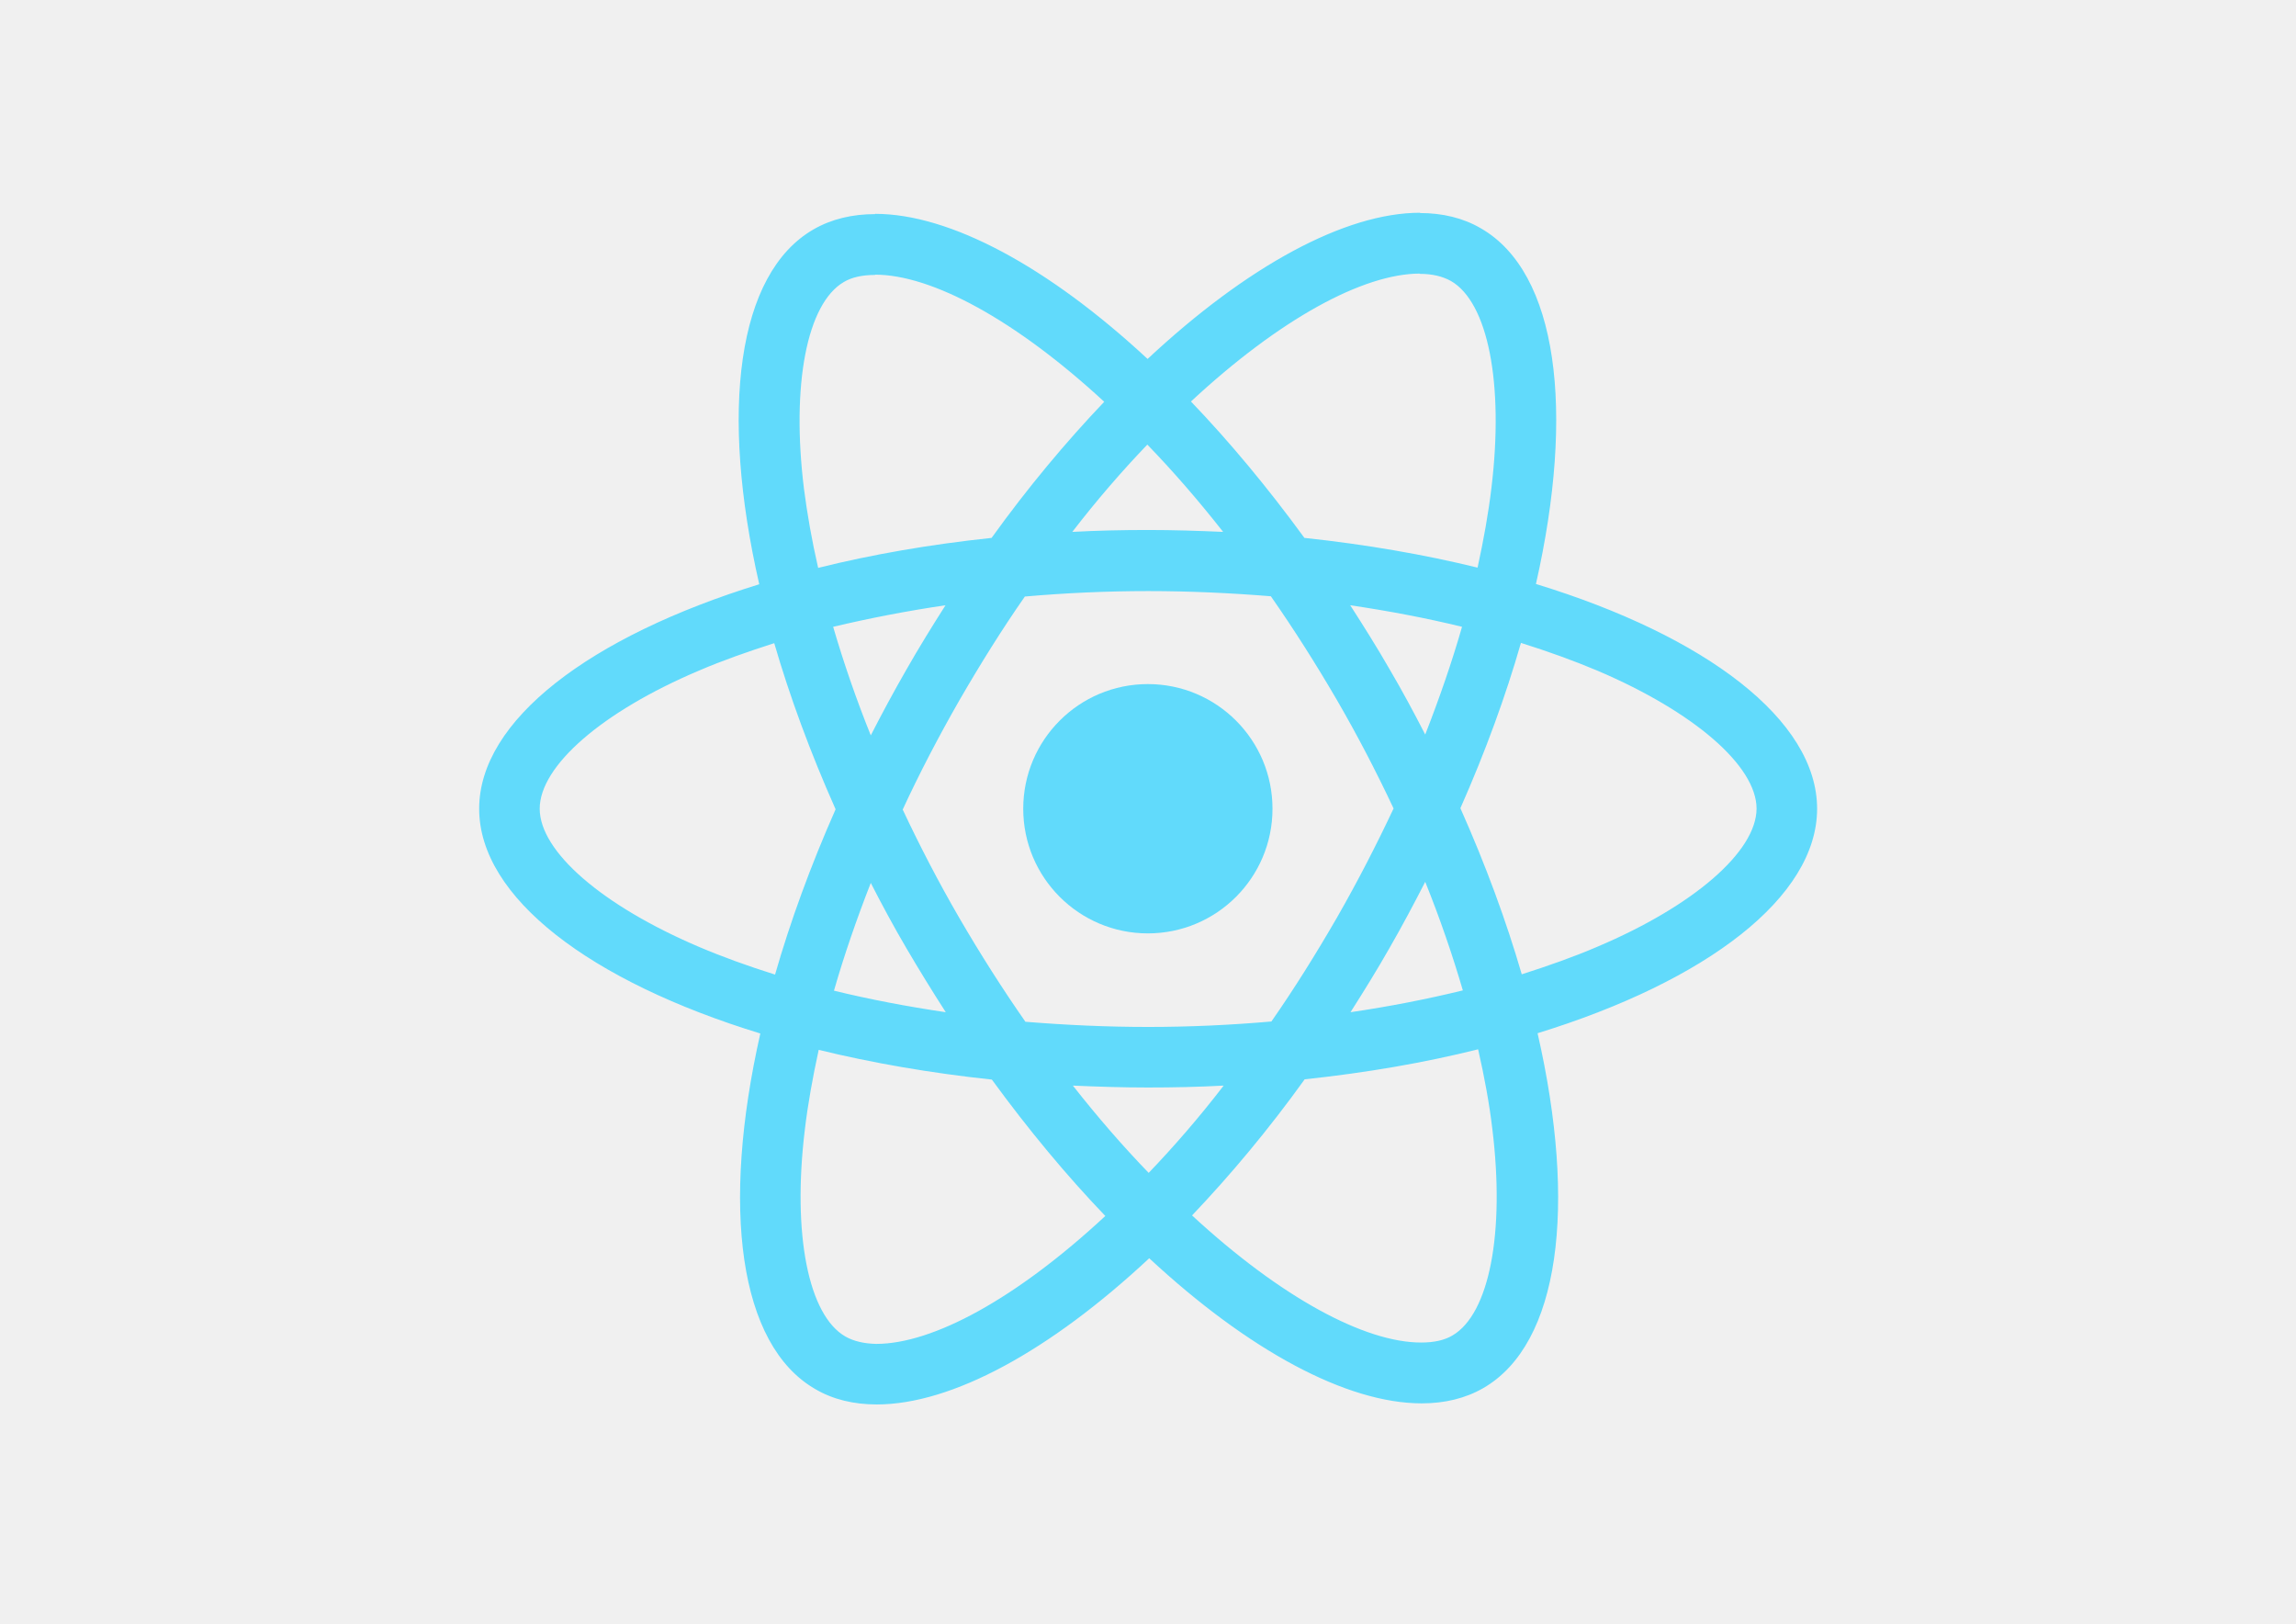
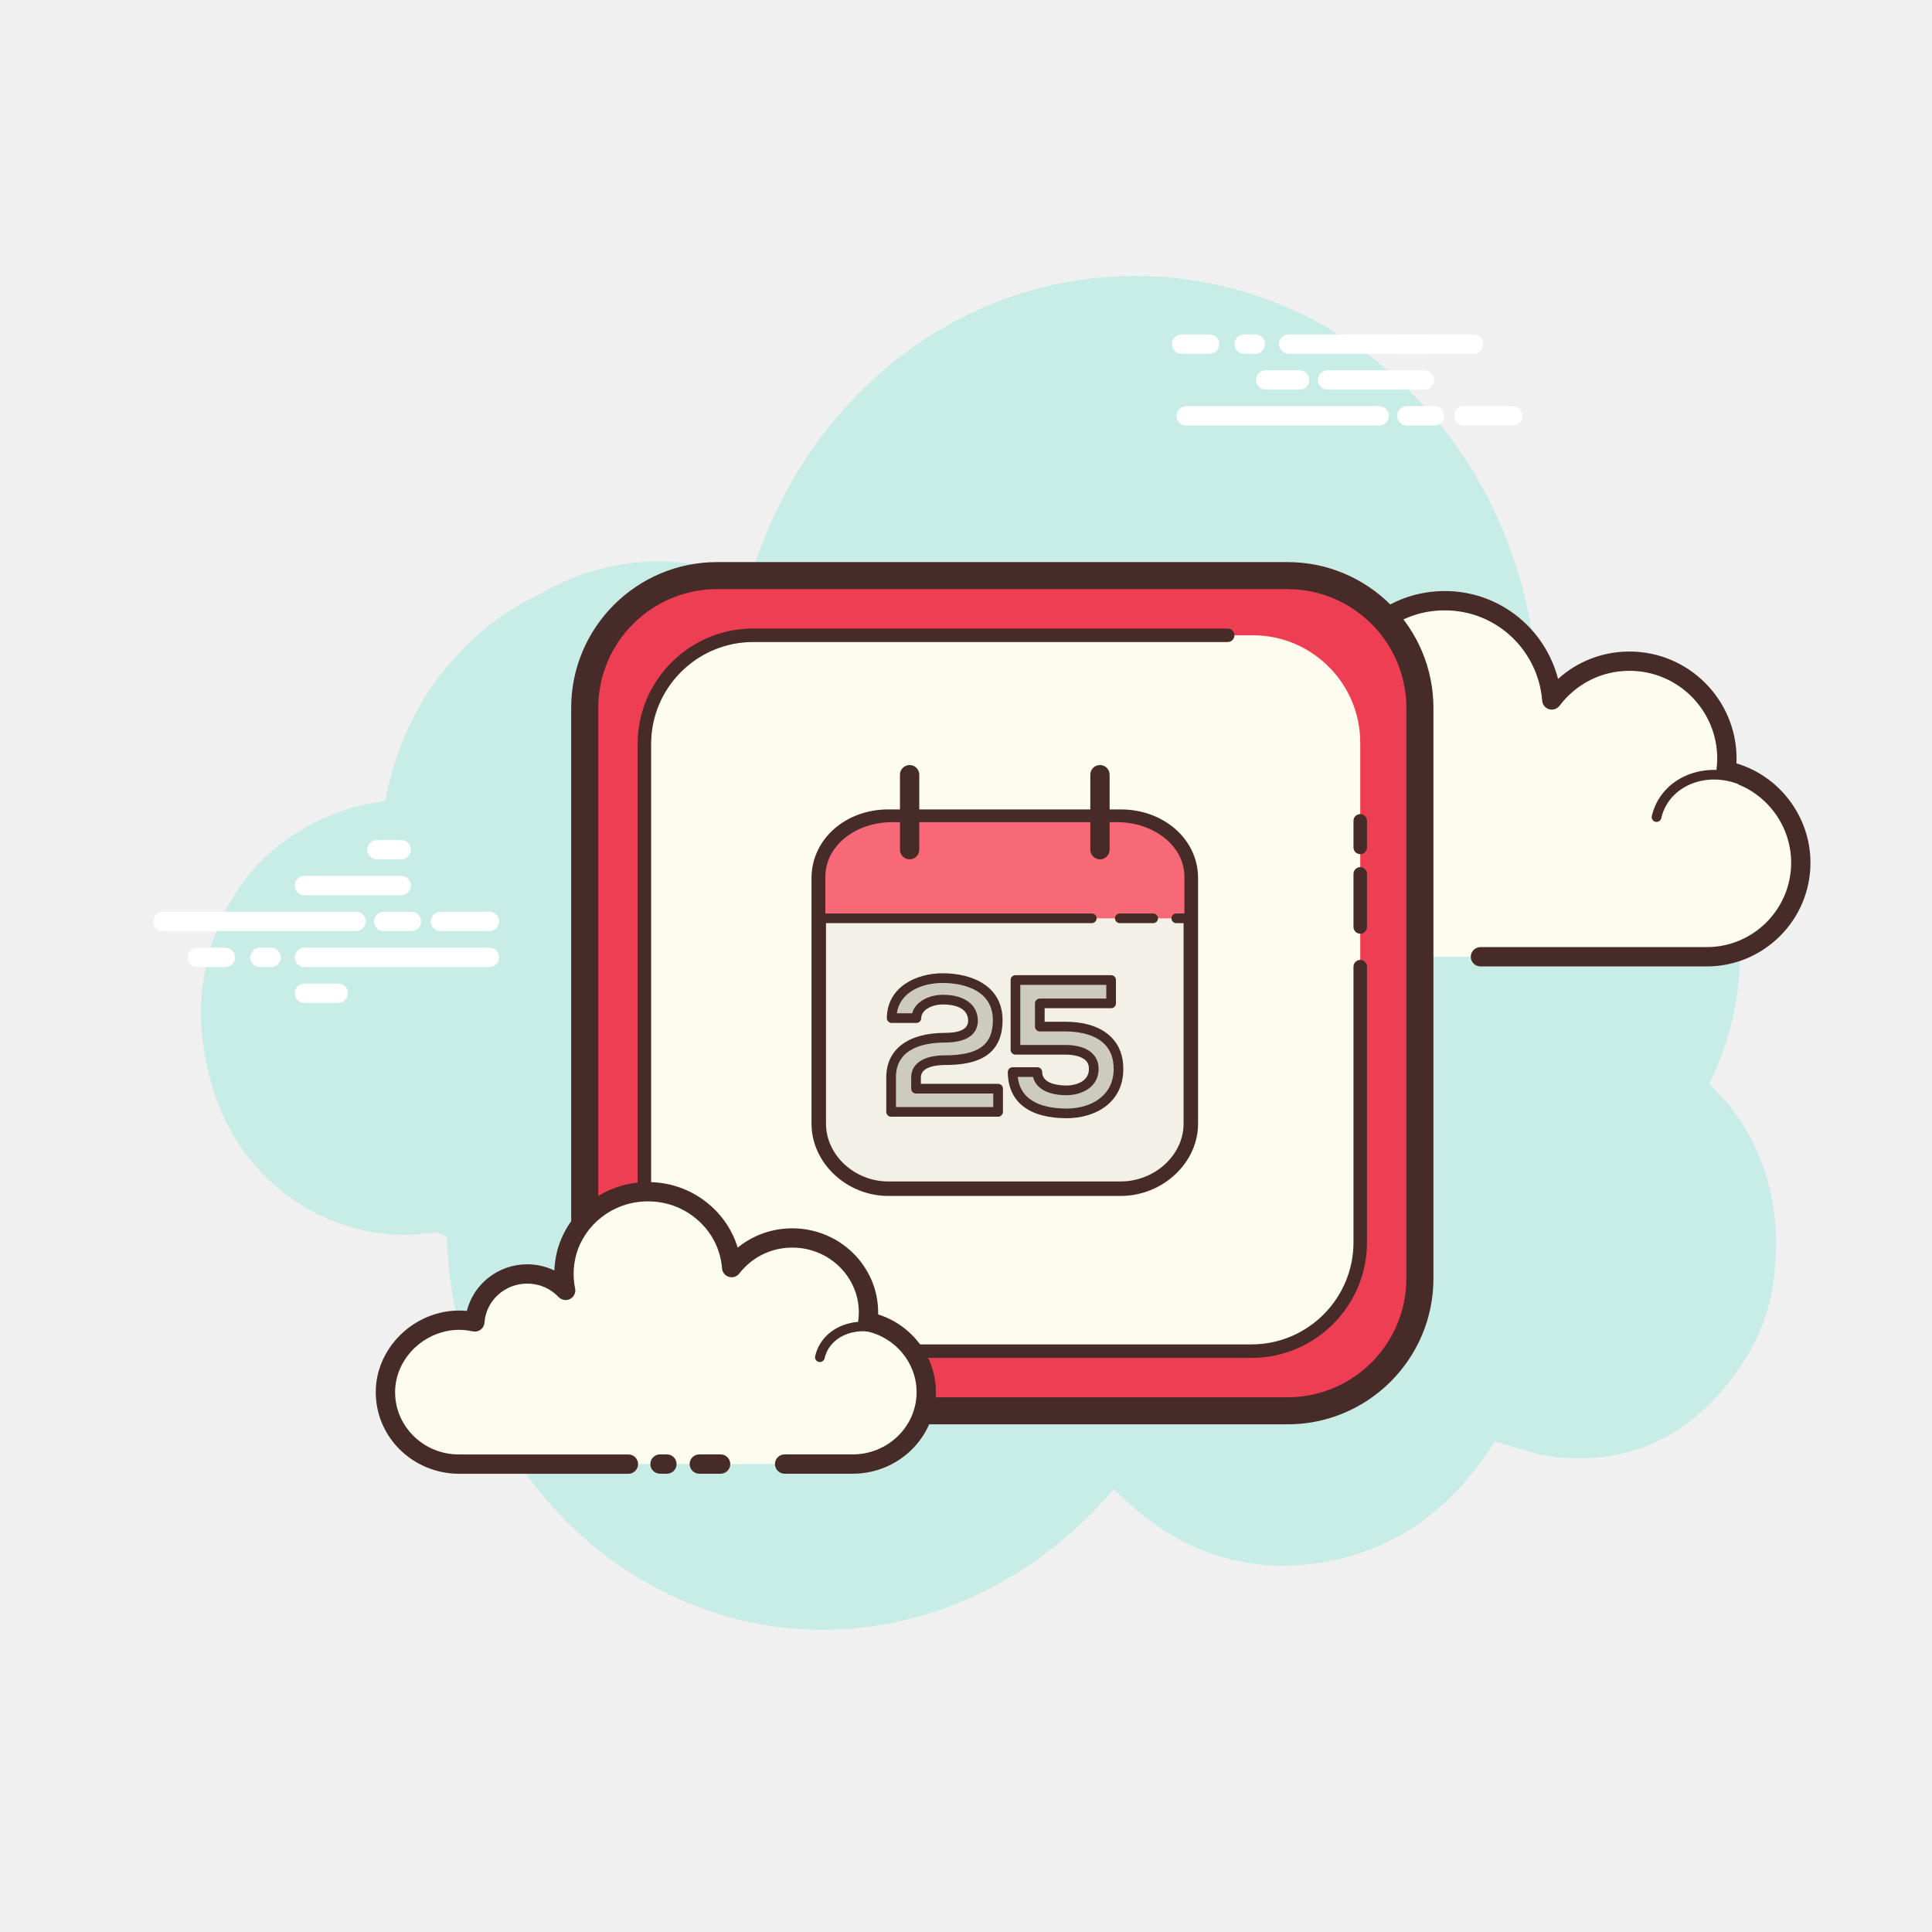
- <svg xmlns="http://www.w3.org/2000/svg" viewBox="0 0 841.9 595.3">
-   <g fill="#61DAFB">
-     <path d="M666.3 296.5c0-32.5-40.7-63.3-103.1-82.4 14.4-63.6 8-114.2-20.2-130.4-6.5-3.8-14.1-5.6-22.4-5.6v22.3c4.6 0 8.3.9 11.4 2.6 13.6 7.8 19.5 37.5 14.9 75.7-1.1 9.4-2.9 19.3-5.1 29.4-19.6-4.8-41-8.5-63.5-10.9-13.5-18.5-27.5-35.3-41.6-50 32.6-30.3 63.2-46.9 84-46.9V78c-27.5 0-63.5 19.6-99.9 53.6-36.4-33.8-72.4-53.2-99.9-53.2v22.3c20.7 0 51.4 16.5 84 46.6-14 14.7-28 31.4-41.3 49.9-22.6 2.4-44 6.1-63.6 11-2.3-10-4-19.7-5.2-29-4.7-38.2 1.1-67.9 14.6-75.8 3-1.8 6.9-2.6 11.5-2.6V78.5c-8.4 0-16 1.8-22.6 5.6-28.1 16.2-34.4 66.7-19.9 130.1-62.2 19.2-102.7 49.9-102.7 82.3 0 32.5 40.7 63.3 103.1 82.4-14.4 63.6-8 114.2 20.2 130.4 6.5 3.8 14.1 5.6 22.5 5.6 27.5 0 63.5-19.6 99.9-53.6 36.4 33.8 72.4 53.2 99.9 53.2 8.4 0 16-1.8 22.6-5.6 28.1-16.2 34.4-66.7 19.9-130.1 62-19.1 102.5-49.9 102.5-82.3zm-130.2-66.7c-3.7 12.9-8.3 26.2-13.5 39.5-4.1-8-8.4-16-13.1-24-4.6-8-9.5-15.8-14.4-23.4 14.2 2.1 27.9 4.7 41 7.9zm-45.8 106.5c-7.8 13.5-15.8 26.3-24.1 38.2-14.9 1.3-30 2-45.2 2-15.1 0-30.2-.7-45-1.9-8.3-11.9-16.4-24.6-24.2-38-7.6-13.1-14.5-26.4-20.8-39.8 6.2-13.4 13.2-26.8 20.7-39.9 7.8-13.5 15.8-26.3 24.1-38.2 14.9-1.3 30-2 45.2-2 15.1 0 30.2.7 45 1.9 8.3 11.9 16.4 24.6 24.2 38 7.6 13.1 14.5 26.4 20.8 39.8-6.3 13.4-13.2 26.8-20.7 39.9zm32.3-13c5.4 13.4 10 26.8 13.8 39.8-13.1 3.2-26.9 5.9-41.2 8 4.9-7.7 9.8-15.6 14.4-23.7 4.6-8 8.9-16.1 13-24.1zM421.2 430c-9.3-9.6-18.6-20.3-27.8-32 9 .4 18.2.7 27.5.7 9.4 0 18.7-.2 27.8-.7-9 11.7-18.3 22.4-27.5 32zm-74.4-58.9c-14.2-2.1-27.9-4.7-41-7.9 3.7-12.9 8.3-26.2 13.5-39.5 4.1 8 8.4 16 13.1 24 4.7 8 9.5 15.8 14.4 23.4zM420.7 163c9.3 9.6 18.6 20.3 27.8 32-9-.4-18.2-.7-27.5-.7-9.4 0-18.7.2-27.8.7 9-11.7 18.3-22.4 27.5-32zm-74 58.9c-4.9 7.7-9.8 15.6-14.4 23.7-4.6 8-8.9 16-13 24-5.4-13.4-10-26.8-13.8-39.8 13.1-3.1 26.9-5.8 41.2-7.9zm-90.5 125.2c-35.4-15.1-58.3-34.9-58.3-50.6 0-15.7 22.9-35.6 58.3-50.6 8.6-3.7 18-7 27.7-10.1 5.7 19.6 13.2 40 22.5 60.9-9.2 20.8-16.6 41.1-22.2 60.6-9.9-3.1-19.3-6.5-28-10.2zM310 490c-13.6-7.8-19.5-37.5-14.9-75.7 1.1-9.4 2.9-19.3 5.1-29.4 19.6 4.8 41 8.5 63.5 10.9 13.5 18.5 27.5 35.3 41.6 50-32.6 30.3-63.2 46.9-84 46.9-4.5-.1-8.3-1-11.3-2.7zm237.2-76.2c4.7 38.2-1.1 67.9-14.6 75.8-3 1.8-6.9 2.6-11.5 2.6-20.7 0-51.4-16.5-84-46.6 14-14.7 28-31.4 41.3-49.9 22.6-2.4 44-6.1 63.6-11 2.3 10.1 4.1 19.8 5.2 29.1zm38.5-66.7c-8.6 3.7-18 7-27.7 10.1-5.7-19.6-13.2-40-22.5-60.9 9.2-20.8 16.6-41.1 22.2-60.6 9.9 3.1 19.3 6.5 28.1 10.2 35.4 15.1 58.3 34.9 58.3 50.6-.1 15.7-23 35.6-58.4 50.6zM320.8 78.4z" />
-     <circle cx="420.9" cy="296.5" r="45.7" />
-     <path d="M520.5 78.1z" />
+ <svg xmlns="http://www.w3.org/2000/svg" viewBox="0 0 100 100" width="500px" height="500px">
+   <path fill="#c7ede6" d="M88.473,56.124c0.299-0.614,0.563-1.259,0.792-1.935c2.622-7.739-1.343-17.008-9.693-19.245c-0.903-11.338-8.87-19.115-17.867-20.442c-10.298-1.519-19.733,5.023-22.872,15.422c-3.784-1.34-7.471-1.177-10.945,0.853c-1.576,0.729-3.018,1.805-4.312,3.22c-1.9,2.077-3.134,4.7-3.637,7.465c-0.745,0.117-1.477,0.235-2.167,0.482c-4.023,1.443-6.562,4.413-7.258,8.886c-0.434,2.785,0.441,5.564,0.929,6.687c1.927,4.436,6.396,6.952,10.936,6.286c0.226-0.033,0.554,0.069,0.749,0.232c0.24,7.091,3.683,13.362,8.848,16.944c8.287,5.748,18.949,3.977,25.675-3.905c2.882,2.948,6.312,4.38,10.342,3.86c4.006-0.517,7.117-2.728,9.387-6.322c1.048,0.282,2.043,0.689,3.071,0.801c4.025,0.44,7.294-1.161,9.692-4.78c0.918-1.385,1.786-3.181,1.786-6.328C91.929,61.06,90.641,58.105,88.473,56.124z" />
+   <path fill="#fdfcef" d="M76.628,49.522c0,0,11.643,0,11.714,0c2.689,0,4.868-2.18,4.868-4.869c0-2.346-1.659-4.303-3.868-4.765c0.025-0.205,0.043-0.413,0.043-0.625c0-2.785-2.257-5.042-5.042-5.042c-1.644,0-3.1,0.791-4.02,2.008c-0.235-3.1-3.004-5.491-6.244-5.095c-2.369,0.29-4.328,2.121-4.764,4.467c-0.14,0.752-0.125,1.483,0.014,2.168c-0.635-0.684-1.539-1.115-2.546-1.115c-1.843,0-3.347,1.435-3.466,3.248c-0.837-0.185-1.747-0.173-2.706,0.187c-1.832,0.688-3.137,2.413-3.214,4.369c-0.108,2.778,2.111,5.064,4.864,5.064c0.209,0,0.944,0,1.114,0h10.109" />
+   <path fill="#472b29" d="M88.341,50.022H76.628c-0.276,0-0.5-0.224-0.5-0.5s0.224-0.5,0.5-0.5h11.714c2.408,0,4.368-1.96,4.368-4.369c0-2.057-1.46-3.855-3.471-4.275c-0.254-0.053-0.426-0.292-0.394-0.551c0.022-0.185,0.039-0.373,0.039-0.564c0-2.505-2.037-4.542-4.542-4.542c-1.432,0-2.752,0.66-3.622,1.81c-0.125,0.166-0.342,0.237-0.539,0.178c-0.2-0.059-0.342-0.234-0.358-0.441c-0.104-1.371-0.774-2.659-1.841-3.533c-1.077-0.883-2.441-1.274-3.844-1.104c-2.156,0.264-3.938,1.935-4.333,4.063c-0.123,0.667-0.119,1.332,0.013,1.977c0.045,0.22-0.062,0.442-0.262,0.545c-0.197,0.103-0.441,0.061-0.595-0.104c-0.571-0.616-1.346-0.955-2.18-0.955c-1.562,0-2.864,1.221-2.967,2.78c-0.01,0.146-0.082,0.28-0.199,0.367c-0.116,0.087-0.266,0.119-0.408,0.088c-0.835-0.184-1.629-0.13-2.422,0.167c-1.661,0.624-2.822,2.199-2.889,3.92c-0.047,1.202,0.385,2.339,1.216,3.204s1.949,1.34,3.148,1.34h11.223c0.276,0,0.5,0.224,0.5,0.5s-0.224,0.5-0.5,0.5H62.261c-1.474,0-2.848-0.585-3.869-1.647c-1.021-1.062-1.553-2.459-1.495-3.936c0.083-2.118,1.504-4.054,3.537-4.818c0.797-0.299,1.623-0.398,2.457-0.297c0.377-1.815,1.99-3.168,3.891-3.168c0.681,0,1.347,0.178,1.934,0.506c0-0.382,0.036-0.767,0.107-1.151c0.474-2.552,2.609-4.556,5.194-4.872c1.674-0.207,3.308,0.265,4.599,1.323c0.999,0.819,1.708,1.941,2.029,3.178c1.008-0.911,2.31-1.418,3.697-1.418c3.056,0,5.542,2.486,5.542,5.542c0,0.083-0.002,0.165-0.007,0.246c2.245,0.67,3.832,2.767,3.832,5.144C93.71,47.614,91.301,50.022,88.341,50.022z" />
+   <path fill="#fdfcef" d="M73.806,38.798c-1.801-0.118-3.351,1.126-3.462,2.778c-0.014,0.205-0.005,0.407,0.025,0.604c-0.347-0.392-0.862-0.659-1.452-0.697c-1.08-0.071-2.013,0.643-2.149,1.613c-0.197-0.054-0.401-0.09-0.614-0.104c-1.576-0.103-2.932,0.985-3.029,2.431" />
+   <path fill="#472b29" d="M63.126,45.672c-0.005,0-0.011,0-0.017,0c-0.138-0.009-0.242-0.128-0.232-0.266c0.105-1.581,1.568-2.778,3.295-2.664c0.134,0.009,0.27,0.026,0.406,0.053c0.273-0.964,1.248-1.63,2.356-1.562c0.416,0.027,0.817,0.162,1.157,0.382c0.001-0.019,0.002-0.037,0.004-0.056c0.118-1.787,1.77-3.136,3.728-3.011c0.138,0.009,0.242,0.128,0.232,0.266c-0.008,0.132-0.118,0.233-0.249,0.233c-0.005,0-0.011,0-0.017,0c-1.658-0.115-3.096,1.033-3.196,2.545c-0.012,0.185-0.004,0.37,0.023,0.549c0.017,0.109-0.04,0.217-0.141,0.264c-0.102,0.047-0.221,0.023-0.294-0.06c-0.316-0.357-0.783-0.581-1.281-0.614c-0.946-0.065-1.768,0.553-1.884,1.398c-0.011,0.071-0.051,0.135-0.11,0.174s-0.135,0.052-0.203,0.033c-0.189-0.052-0.38-0.084-0.564-0.096c-1.463-0.098-2.677,0.892-2.765,2.198C63.366,45.571,63.256,45.672,63.126,45.672z" />
+   <path fill="#fdfcef" d="M90.313,40.46c-1.692-0.798-3.649-0.233-4.371,1.262c-0.09,0.186-0.156,0.377-0.2,0.571" />
+   <path fill="#472b29" d="M85.742,42.542c-0.018,0-0.036-0.002-0.055-0.006c-0.135-0.03-0.22-0.164-0.189-0.299c0.049-0.215,0.123-0.425,0.22-0.625c0.779-1.616,2.893-2.232,4.701-1.379c0.125,0.059,0.179,0.208,0.12,0.333c-0.06,0.125-0.21,0.178-0.333,0.12c-1.564-0.739-3.377-0.225-4.038,1.145c-0.081,0.166-0.142,0.34-0.182,0.518C85.96,42.464,85.856,42.542,85.742,42.542z" />
+   <path fill="#fff" d="M18.427 48.194H8.438c-.276 0-.5-.224-.5-.5s.224-.5.5-.5h9.989c.276 0 .5.224.5.5S18.704 48.194 18.427 48.194zM21.296 48.194h-1.44c-.276 0-.5-.224-.5-.5s.224-.5.5-.5h1.44c.276 0 .5.224.5.5S21.573 48.194 21.296 48.194zM25.335 48.194h-2.536c-.276 0-.5-.224-.5-.5s.224-.5.5-.5h2.536c.276 0 .5.224.5.5S25.611 48.194 25.335 48.194zM25.335 50.052h-9.577c-.276 0-.5-.224-.5-.5s.224-.5.5-.5h9.577c.276 0 .5.224.5.5S25.611 50.052 25.335 50.052zM14.033 50.052h-.577c-.276 0-.5-.224-.5-.5s.224-.5.5-.5h.577c.276 0 .5.224.5.5S14.309 50.052 14.033 50.052zM11.666 50.052h-1.45c-.276 0-.5-.224-.5-.5s.224-.5.5-.5h1.45c.276 0 .5.224.5.5S11.942 50.052 11.666 50.052zM20.764 46.337h-5.007c-.276 0-.5-.224-.5-.5s.224-.5.5-.5h5.007c.276 0 .5.224.5.5S21.041 46.337 20.764 46.337zM20.764 44.48h-1.252c-.276 0-.5-.224-.5-.5s.224-.5.5-.5h1.252c.276 0 .5.224.5.5S21.041 44.48 20.764 44.48zM17.508 51.909h-1.751c-.276 0-.5-.224-.5-.5s.224-.5.5-.5h1.751c.276 0 .5.224.5.5S17.785 51.909 17.508 51.909zM71.387 22.025h-9.99c-.276 0-.5-.224-.5-.5s.224-.5.5-.5h9.99c.276 0 .5.224.5.5S71.664 22.025 71.387 22.025zM74.256 22.025h-1.44c-.276 0-.5-.224-.5-.5s.224-.5.5-.5h1.44c.276 0 .5.224.5.5S74.533 22.025 74.256 22.025zM78.295 22.025h-2.536c-.276 0-.5-.224-.5-.5s.224-.5.5-.5h2.536c.276 0 .5.224.5.5S78.571 22.025 78.295 22.025zM76.277 18.31H66.7c-.276 0-.5-.224-.5-.5s.224-.5.5-.5h9.577c.276 0 .5.224.5.5S76.553 18.31 76.277 18.31zM64.975 18.31h-.577c-.276 0-.5-.224-.5-.5s.224-.5.5-.5h.577c.276 0 .5.224.5.5S65.252 18.31 64.975 18.31zM62.608 18.31h-1.45c-.276 0-.5-.224-.5-.5s.224-.5.5-.5h1.45c.276 0 .5.224.5.5S62.884 18.31 62.608 18.31zM73.724 20.168h-5.007c-.276 0-.5-.224-.5-.5s.224-.5.5-.5h5.007c.276 0 .5.224.5.5S74.001 20.168 73.724 20.168z" />
+   <path fill="#fff" d="M73.724 18.31h-1.252c-.276 0-.5-.224-.5-.5s.224-.5.5-.5h1.252c.276 0 .5.224.5.5S74.001 18.31 73.724 18.31zM67.268 20.168h-1.752c-.276 0-.5-.224-.5-.5s.224-.5.5-.5h1.752c.276 0 .5.224.5.5S67.545 20.168 67.268 20.168z" />
+   <path fill="#ee3e54" d="M66.646,73.023H37.111c-3.766,0-6.847-3.081-6.847-6.847V36.641c0-3.766,3.081-6.847,6.847-6.847h29.535c3.766,0,6.847,3.081,6.847,6.847v29.535C73.494,69.942,70.412,73.023,66.646,73.023z" />
+   <path fill="#472b29" d="M66.646,73.723H37.111c-4.161,0-7.547-3.386-7.547-7.547V36.641c0-4.162,3.386-7.547,7.547-7.547h29.535c4.162,0,7.548,3.386,7.548,7.547v29.535C74.194,70.338,70.808,73.723,66.646,73.723z M37.111,30.494c-3.39,0-6.146,2.757-6.146,6.147v29.535c0,3.39,2.757,6.147,6.146,6.147h29.535c3.39,0,6.147-2.757,6.147-6.147V36.641c0-3.39-2.758-6.147-6.147-6.147H37.111z" />
+   <path fill="#fdfcee" d="M64.857,69.936H38.901c-3.052,0-5.549-2.497-5.549-5.549V38.431c0-3.052,2.497-5.549,5.549-5.549h25.956c3.052,0,5.549,2.497,5.549,5.549v25.956C70.406,67.439,67.909,69.936,64.857,69.936z" />
+   <path fill="#472b29" d="M64.775 70.286H38.983c-3.298 0-5.98-2.683-5.98-5.981V38.513c0-3.298 2.683-5.981 5.98-5.981h24.561c.193 0 .35.157.35.35s-.156.35-.35.35H38.983c-2.912 0-5.281 2.369-5.281 5.281v25.792c0 2.912 2.369 5.281 5.281 5.281h25.792c2.912 0 5.281-2.369 5.281-5.281V50.036c0-.193.156-.35.35-.35s.35.157.35.35v14.268C70.755 67.602 68.073 70.286 64.775 70.286zM70.406 48.328c-.193 0-.35-.157-.35-.35v-2.745c0-.193.156-.35.35-.35s.35.157.35.35v2.745C70.755 48.171 70.599 48.328 70.406 48.328z" />
+   <g>
+     <path fill="#472b29" d="M70.406,44.211c-0.193,0-0.35-0.157-0.35-0.35v-1.373c0-0.193,0.156-0.35,0.35-0.35s0.35,0.157,0.35,0.35v1.373C70.755,44.054,70.599,44.211,70.406,44.211z" />
+   </g>
+   <g>
+     <path fill="#f2f0e7" d="M61.637,58.165c0,1.8-1.647,3.362-3.633,3.362H45.975c-1.986,0-3.595-1.562-3.595-3.362V45.446c0-1.8,1.61-3.176,3.595-3.176h12.029c1.986,0,3.633,1.376,3.633,3.176V58.165z" />
+     <path fill="#472b29" d="M58.004,61.902H45.975c-2.152,0-3.971-1.711-3.971-3.737V45.446c0-1.991,1.744-3.551,3.971-3.551h12.028c2.248,0,4.009,1.56,4.009,3.551v12.719C62.012,60.191,60.176,61.902,58.004,61.902z M45.975,42.645c-1.806,0-3.221,1.23-3.221,2.801v12.719c0,1.619,1.475,2.987,3.221,2.987h12.028c1.767,0,3.259-1.368,3.259-2.987V45.446c0-1.571-1.432-2.801-3.259-2.801H45.975z" />
+     <path fill="#f76976" d="M42.938,47.532h18.367v-2.153c0-1.601-1.59-2.825-3.506-2.825H46.192c-1.916,0-3.47,1.224-3.47,2.825v2.153H42.938z" />
+     <path fill="#472b29" d="M56.511 47.782H42.614c-.138 0-.25-.112-.25-.25s.112-.25.25-.25h13.897c.138 0 .25.112.25.25S56.649 47.782 56.511 47.782zM47.082 44.48c-.276 0-.5-.224-.5-.5v-3.882c0-.276.224-.5.5-.5s.5.224.5.5v3.882C47.582 44.256 47.358 44.48 47.082 44.48zM56.934 44.48c-.276 0-.5-.224-.5-.5v-3.882c0-.276.224-.5.5-.5s.5.224.5.5v3.882C57.434 44.256 57.211 44.48 56.934 44.48z" />
+     <path fill="#cdcbbd" d="M46.153,52.697c0.01-1.445,1.377-2.07,2.637-2.07c1.367,0,2.852,0.557,2.852,2.178c0,1.738-1.309,2.07-2.744,2.07c-0.566,0-1.484,0.146-1.484,0.889v0.586h4.248v1.201h-5.537c0-0.596,0-1.191,0-1.797c0-1.572,1.426-2.041,2.773-2.041c0.518,0,1.465-0.088,1.465-0.879c0-0.742-0.674-1.094-1.553-1.094c-0.674,0-1.367,0.342-1.377,0.957H46.153z" />
+     <path fill="#472b29" d="M51.661,57.801h-5.537c-0.138,0-0.25-0.112-0.25-0.25v-1.797c0-1.435,1.13-2.291,3.023-2.291c0.806,0,1.215-0.211,1.215-0.629c0-0.762-0.911-0.844-1.303-0.844c-0.549,0-1.12,0.266-1.127,0.711c-0.002,0.137-0.113,0.246-0.25,0.246h-1.279c-0.066,0-0.131-0.026-0.178-0.074s-0.072-0.111-0.072-0.178c0.011-1.593,1.504-2.319,2.887-2.319c1.499,0,3.102,0.638,3.102,2.428c0,2.08-1.709,2.32-2.994,2.32c-0.29,0-1.234,0.046-1.234,0.639v0.336h3.998c0.138,0,0.25,0.112,0.25,0.25v1.201C51.911,57.689,51.798,57.801,51.661,57.801z M46.374,57.301h5.037v-0.701h-3.998c-0.138,0-0.25-0.112-0.25-0.25v-0.586c0-0.713,0.648-1.139,1.734-1.139c1.748,0,2.494-0.544,2.494-1.82c0-1.789-1.991-1.928-2.602-1.928c-1.1,0-2.213,0.488-2.368,1.57h0.794c0.163-0.624,0.9-0.957,1.594-0.957c1.112,0,1.803,0.515,1.803,1.344c0,0.421-0.223,1.129-1.715,1.129c-0.942,0-2.523,0.233-2.523,1.791V57.301z" />
+     <g>
+       <path fill="#cdcbbd" d="M57.512,51.935h-3.691v1.201h1.328c1.455,0,2.754,0.596,2.744,2.197c0,1.553-1.299,2.295-2.676,2.295c-1.504,0-2.793-0.537-2.803-2.139h1.279c0,0.752,0.859,0.947,1.504,0.947c0.625,0,1.416-0.293,1.416-1.104c0.01-0.771-0.762-0.996-1.465-0.996h-2.588c0-1.23,0-2.373,0-3.613h4.951V51.935z" />
+       <path fill="#472b29" d="M55.217,57.879c-1.959,0-3.043-0.848-3.053-2.387c0-0.066,0.025-0.13,0.072-0.178s0.111-0.074,0.178-0.074h1.279c0.138,0,0.25,0.112,0.25,0.25c0,0.647,0.96,0.697,1.254,0.697c0.433,0,1.166-0.18,1.166-0.854c0.002-0.185-0.051-0.328-0.161-0.44c-0.192-0.195-0.576-0.306-1.054-0.306h-2.588c-0.138,0-0.25-0.112-0.25-0.25v-3.613c0-0.138,0.112-0.25,0.25-0.25h4.951c0.138,0,0.25,0.112,0.25,0.25v1.211c0,0.138-0.112,0.25-0.25,0.25h-3.441v0.701h1.078c0.72,0,1.717,0.139,2.375,0.802c0.415,0.417,0.623,0.971,0.619,1.646C58.143,57.092,56.673,57.879,55.217,57.879z M52.679,55.74c0.149,1.346,1.444,1.639,2.538,1.639c1.207,0,2.426-0.632,2.426-2.045c0.003-0.539-0.156-0.973-0.474-1.292c-0.419-0.422-1.137-0.655-2.021-0.655h-1.328c-0.138,0-0.25-0.112-0.25-0.25v-1.201c0-0.138,0.112-0.25,0.25-0.25h3.441v-0.711h-4.451v3.113h2.338c0.438,0,1.038,0.079,1.409,0.455c0.207,0.209,0.31,0.477,0.306,0.794c0,0.927-0.863,1.351-1.666,1.351c-0.954,0-1.589-0.356-1.727-0.947H52.679z" />
+     </g>
+     <g>
+       <path fill="#472b29" d="M59.689,47.782h-1.728c-0.138,0-0.25-0.112-0.25-0.25s0.112-0.25,0.25-0.25h1.728c0.138,0,0.25,0.112,0.25,0.25S59.827,47.782,59.689,47.782z" />
+     </g>
+     <g>
+       <path fill="#472b29" d="M61.648,47.782h-0.764c-0.138,0-0.25-0.112-0.25-0.25s0.112-0.25,0.25-0.25h0.764c0.138,0,0.25,0.112,0.25,0.25S61.786,47.782,61.648,47.782z" />
+     </g>
+   </g>
+   <g>
+     <path fill="#fdfcef" d="M40.612,75.779c1.876,0,3.502,0,3.526,0c2.101,0,3.805-1.667,3.805-3.724c0-1.794-1.297-3.292-3.023-3.645c0.02-0.157,0.033-0.316,0.033-0.478c0-2.13-1.764-3.857-3.941-3.857c-1.285,0-2.423,0.605-3.142,1.536c-0.184-2.371-2.348-4.2-4.88-3.897c-1.851,0.222-3.383,1.622-3.723,3.417c-0.109,0.576-0.098,1.134,0.011,1.659c-0.496-0.523-1.203-0.853-1.99-0.853c-1.44,0-2.616,1.097-2.709,2.484c-0.654-0.142-1.365-0.132-2.115,0.143c-1.432,0.526-2.452,1.846-2.512,3.342c-0.085,2.125,1.65,3.873,3.802,3.873c0.163,0,0.738,0,0.87,0h7.901 M34.161,75.779h0.358" />
+     <path fill="#472b29" d="M44.138,76.279h-3.526c-0.276,0-0.5-0.224-0.5-0.5s0.224-0.5,0.5-0.5h3.526c1.822,0,3.305-1.446,3.305-3.224c0-1.518-1.104-2.844-2.624-3.155c-0.257-0.052-0.43-0.294-0.396-0.555c0.018-0.135,0.03-0.273,0.03-0.413c0-1.851-1.544-3.357-3.441-3.357c-1.087,0-2.088,0.489-2.746,1.342c-0.126,0.164-0.343,0.233-0.538,0.174c-0.198-0.059-0.34-0.234-0.355-0.44c-0.079-1.015-0.563-1.935-1.364-2.591c-0.824-0.677-1.877-0.978-2.959-0.848c-1.639,0.196-2.992,1.436-3.291,3.013c-0.094,0.494-0.091,0.986,0.009,1.464c0.046,0.219-0.06,0.441-0.258,0.545c-0.197,0.104-0.439,0.064-0.595-0.099c-0.426-0.449-1.003-0.696-1.627-0.696c-1.163,0-2.134,0.886-2.21,2.018c-0.01,0.145-0.082,0.278-0.198,0.366c-0.117,0.088-0.268,0.12-0.406,0.089c-0.636-0.138-1.234-0.097-1.836,0.124c-1.257,0.461-2.135,1.624-2.185,2.893c-0.035,0.871,0.281,1.699,0.89,2.333c0.633,0.658,1.489,1.02,2.412,1.02h8.771c0.276,0,0.5,0.224,0.5,0.5s-0.224,0.5-0.5,0.5h-8.771c-1.181,0-2.322-0.484-3.133-1.327c-0.8-0.832-1.214-1.921-1.169-3.066c0.066-1.668,1.208-3.192,2.839-3.791c0.608-0.224,1.237-0.306,1.872-0.244c0.345-1.39,1.624-2.414,3.124-2.414c0.49,0,0.972,0.112,1.406,0.32c0.009-0.239,0.036-0.479,0.082-0.72c0.379-2.001,2.087-3.573,4.154-3.82c1.361-0.16,2.676,0.217,3.712,1.068c0.744,0.61,1.273,1.402,1.541,2.291c0.787-0.645,1.777-1.001,2.829-1.001c2.449,0,4.441,1.955,4.441,4.357c0,0.034-0.001,0.067-0.001,0.1c1.757,0.553,2.99,2.181,2.99,4.023C48.443,74.385,46.512,76.279,44.138,76.279z M34.519,76.279h-0.357c-0.276,0-0.5-0.224-0.5-0.5s0.224-0.5,0.5-0.5h0.357c0.276,0,0.5,0.224,0.5,0.5S34.795,76.279,34.519,76.279z" />
+     <path fill="#472b29" d="M42.437,70.499c-0.018,0-0.036-0.002-0.055-0.006c-0.135-0.03-0.22-0.164-0.189-0.299c0.037-0.164,0.094-0.324,0.169-0.477c0.603-1.221,2.268-1.669,3.708-1.003c0.126,0.058,0.181,0.207,0.122,0.332c-0.058,0.125-0.209,0.179-0.331,0.122c-1.2-0.554-2.566-0.207-3.051,0.771c-0.058,0.118-0.102,0.241-0.129,0.365C42.655,70.42,42.551,70.499,42.437,70.499z" />
+     <g>
+       <path fill="#472b29" d="M37.299,76.279h-1.103c-0.276,0-0.5-0.224-0.5-0.5s0.224-0.5,0.5-0.5h1.103c0.276,0,0.5,0.224,0.5,0.5S37.576,76.279,37.299,76.279z" />
+     </g>
  </g>
</svg>
